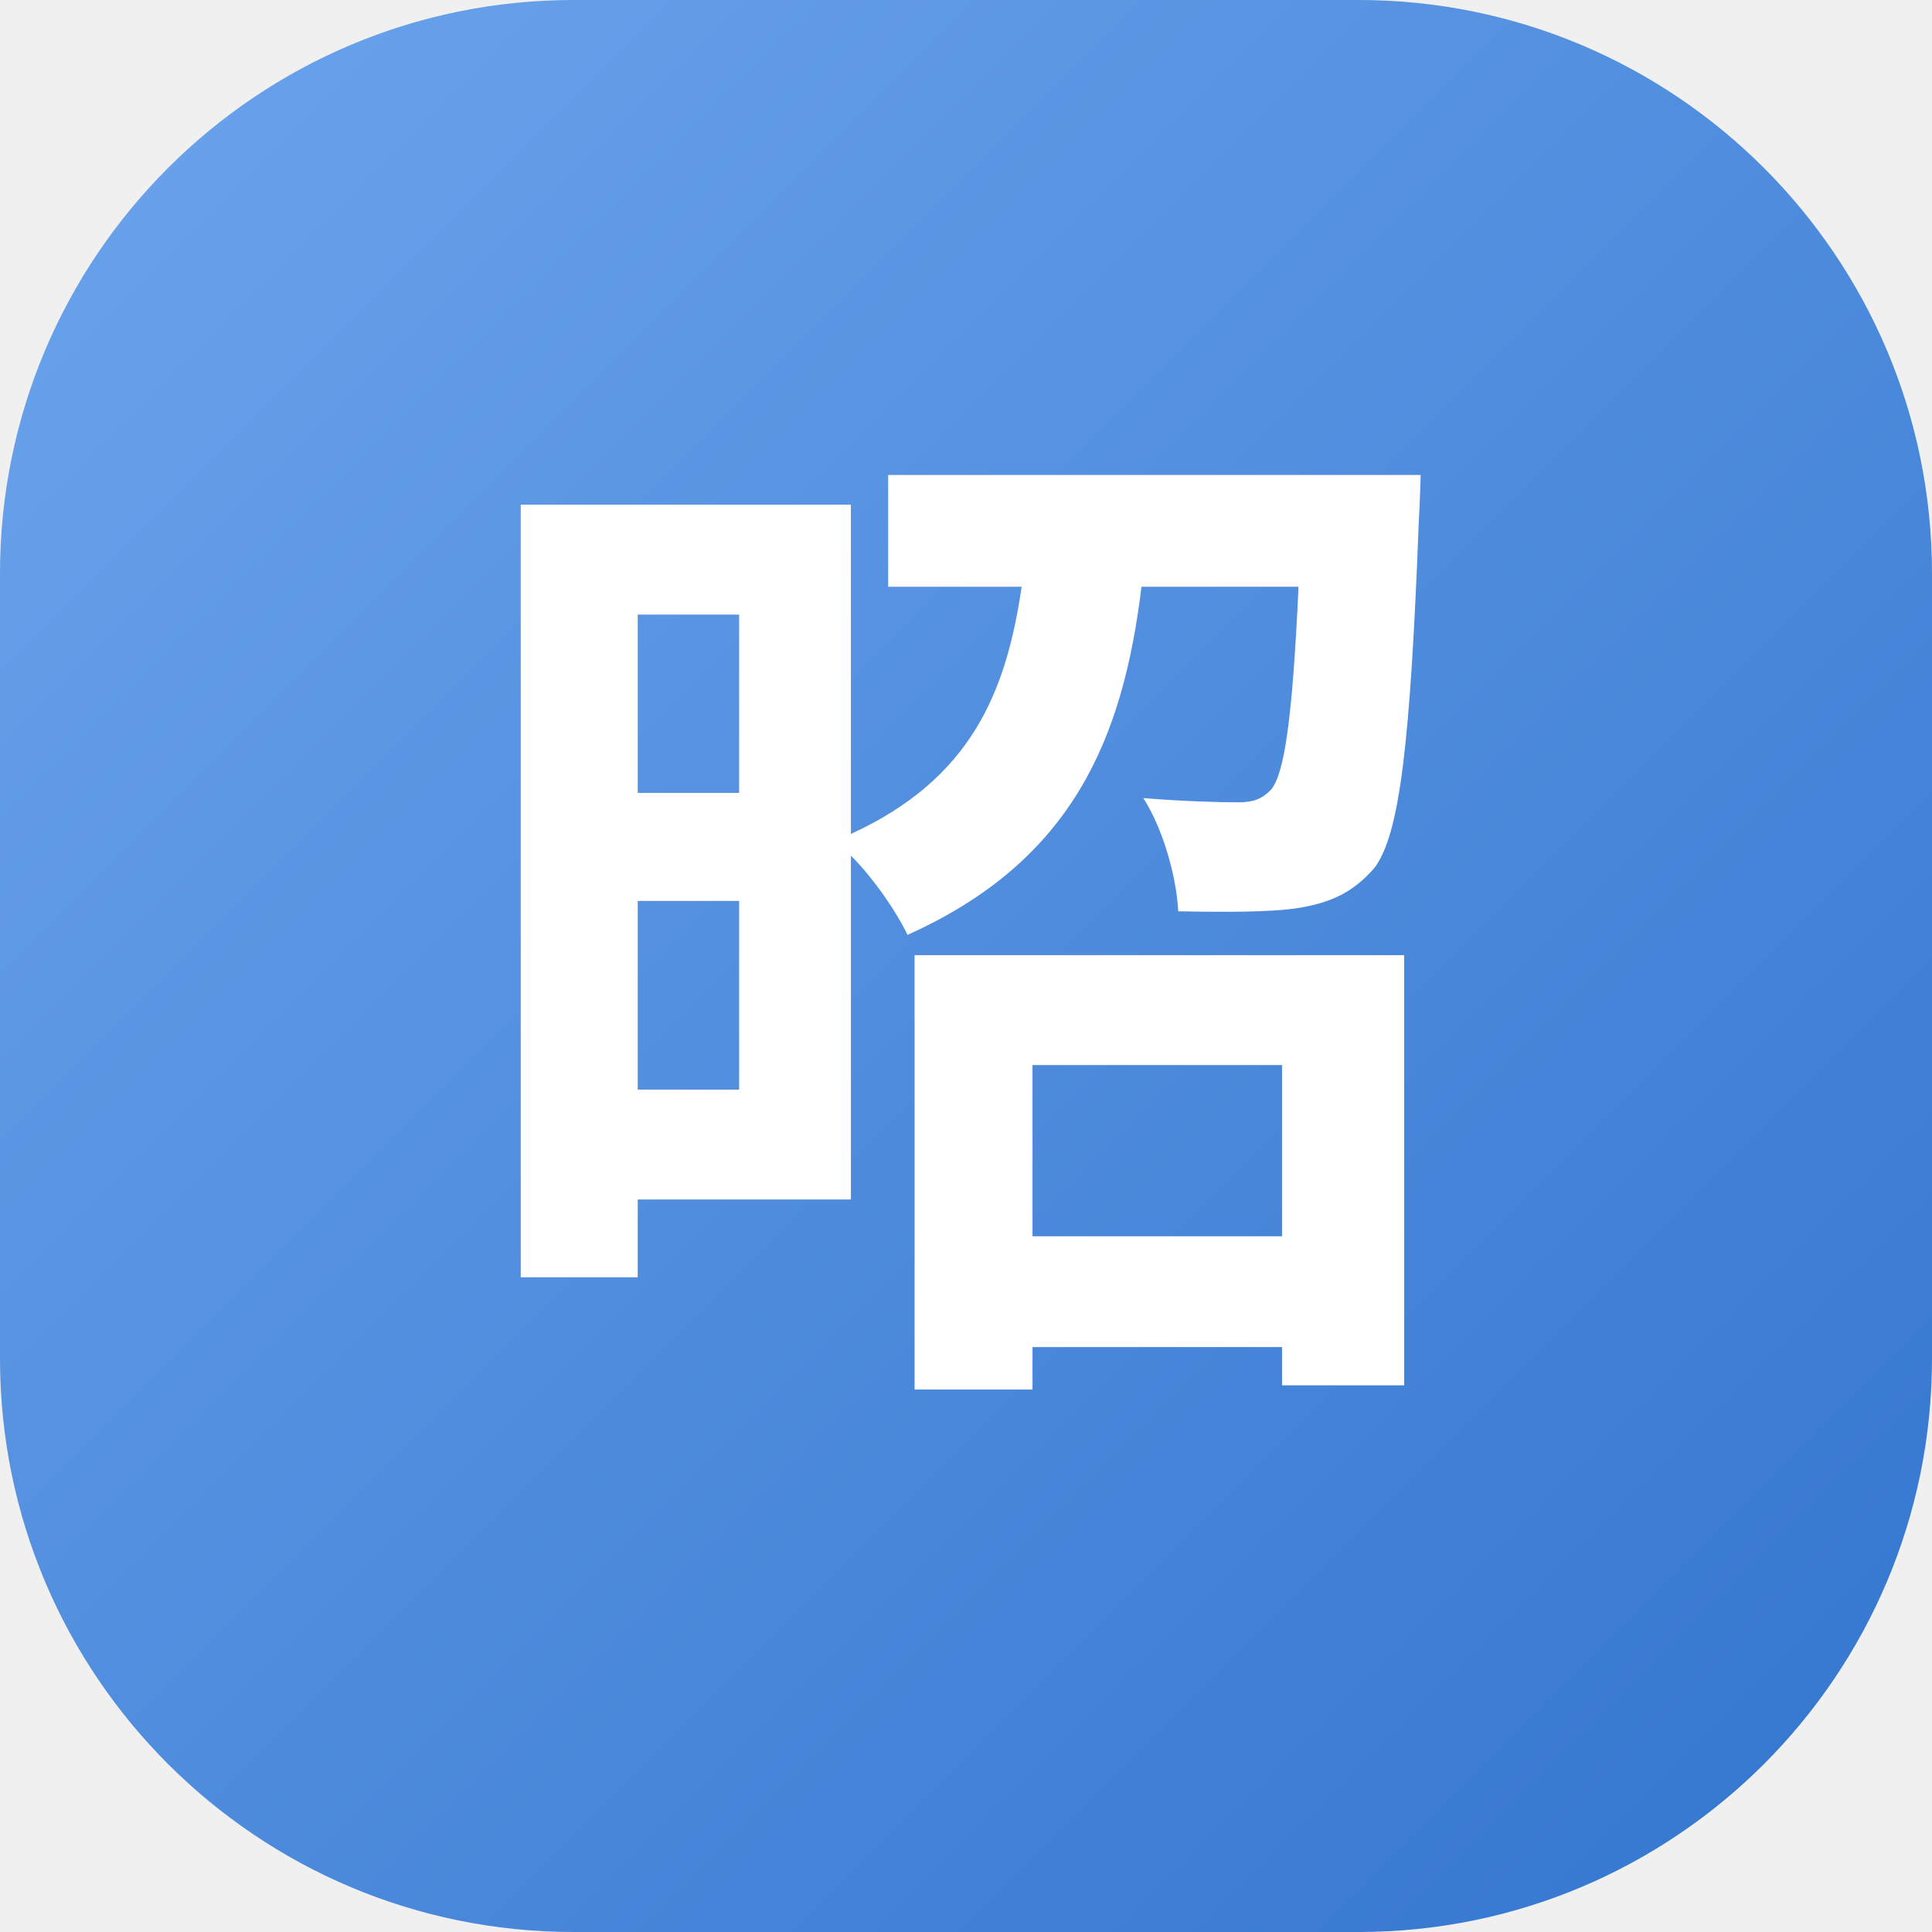
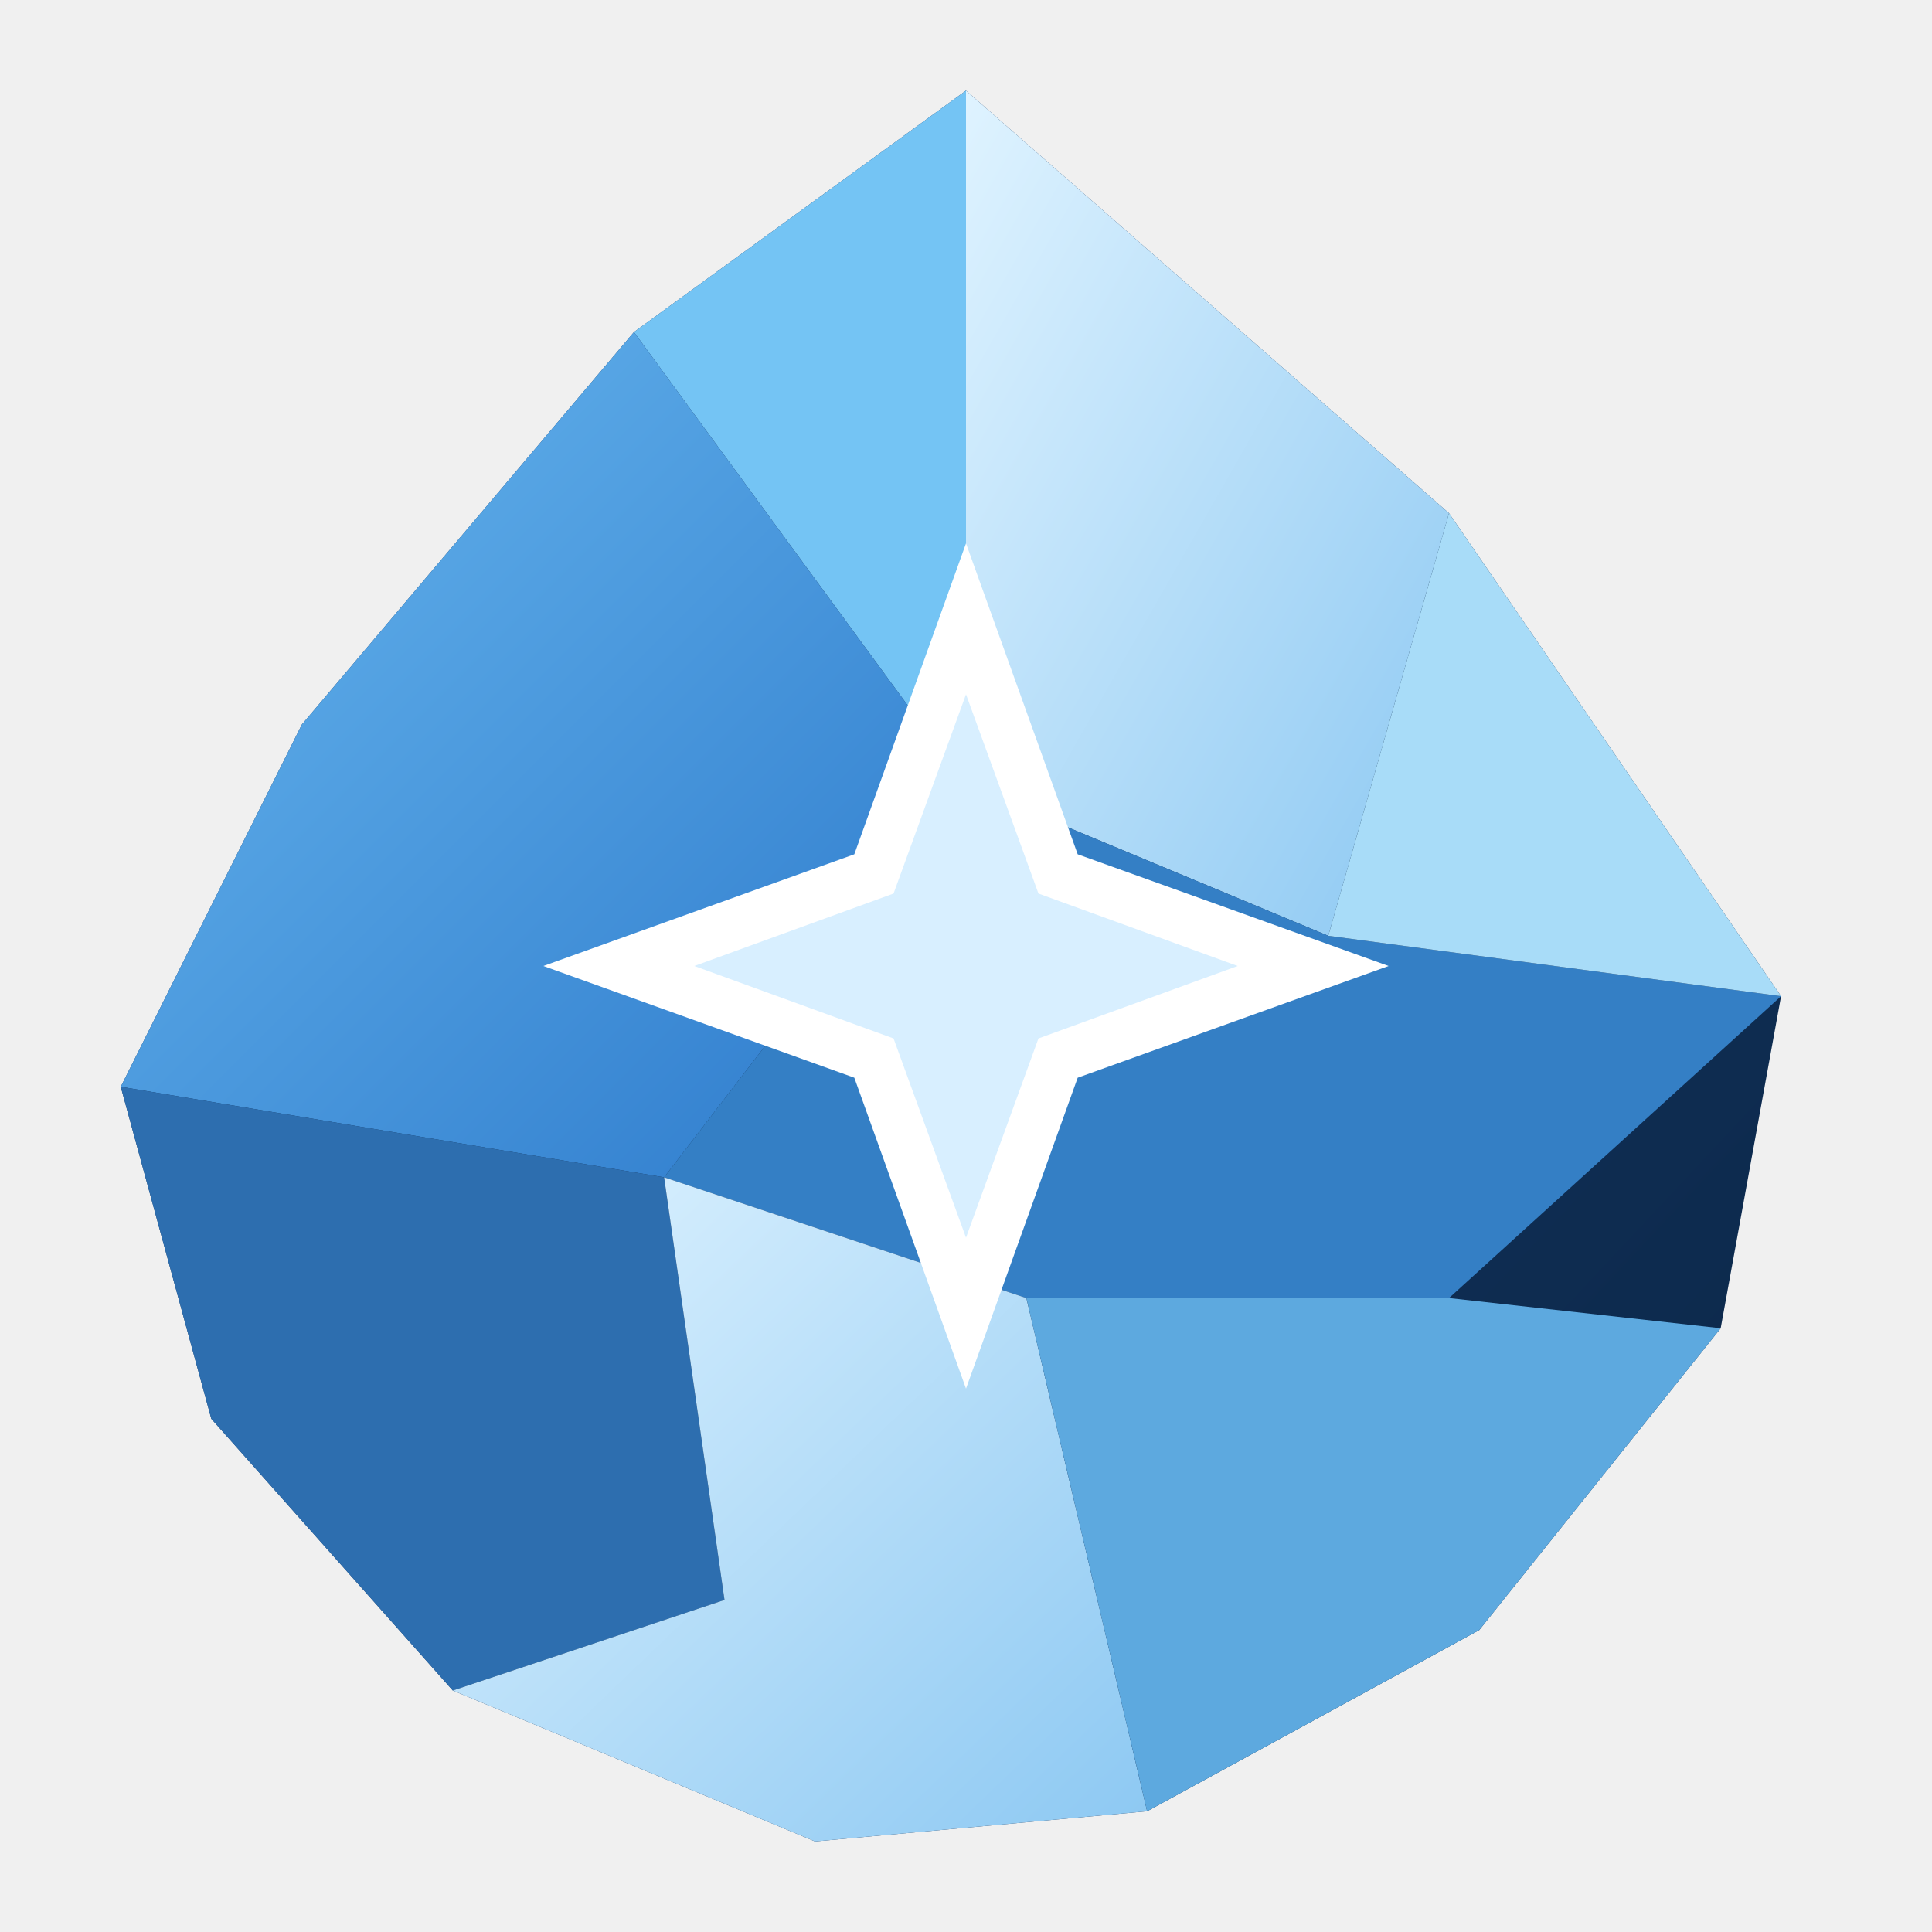
<svg xmlns="http://www.w3.org/2000/svg" viewBox="0 0 64 64">
  <defs>
-     <linearGradient id="b" x1="0" y1="0" x2="1" y2="1">
-       <stop stop-color="#6da5ed" />
-       <stop offset="1" stop-color="#3274ce" />
+     <linearGradient id="deep" x1="0" y1="0" x2="1" y2="1">
+       <stop stop-color="#173c68" />
+       <stop offset="1" stop-color="#0b2749" />
+     </linearGradient>
+     <linearGradient id="lake" x1="0" y1="0" x2="1" y2="1">
+       <stop stop-color="#69b8ef" />
+       <stop offset="1" stop-color="#2c79cb" />
+     </linearGradient>
+     <linearGradient id="ice" x1="0" y1="0" x2="1" y2="1">
+       <stop stop-color="#dff3ff" />
+       <stop offset="1" stop-color="#8cc8f2" />
    </linearGradient>
  </defs>
-   <rect width="64" height="64" rx="19" fill="url(#b)" />
-   <text x="32" y="43" fill="white" font-family="Microsoft YaHei,sans-serif" font-size="34" font-weight="700" text-anchor="middle">昭</text>
+   <path d="M32 3 48 17 59 33 57 44 49 54 38 60 27 61 15 56 7 47 4 36 10 24 21 11Z" fill="url(#deep)" />
+   <path d="M32 3 32 26 21 11Z" fill="#74c4f4" />
+   <path d="M32 3 48 17 44 31 32 26Z" fill="url(#ice)" />
+   <path d="M10 24 21 11 32 26 22 39 4 36Z" fill="url(#lake)" />
+   <path d="M32 26 44 31 59 33 48 43 34 43 22 39Z" fill="#347fc5" />
+   <path d="M4 36 22 39 24 53 15 56 7 47Z" fill="#2d6eaf" />
+   <path d="M22 39 34 43 38 60 27 61 15 56 24 53Z" fill="url(#ice)" />
+   <path d="M34 43 48 43 57 44 49 54 38 60Z" fill="#5da9df" />
+   <path d="M48 17 59 33 44 31Z" fill="#a8dcf8" />
+   <path d="m32 18 3.7 10.3L46 32l-10.3 3.7L32 46l-3.7-10.3L18 32l10.3-3.7Z" fill="#fff" />
+   <path d="m32 23 2.4 6.6L41 32l-6.6 2.4L32 41l-2.4-6.6L23 32l6.6-2.4Z" fill="#d8efff" />
</svg>
